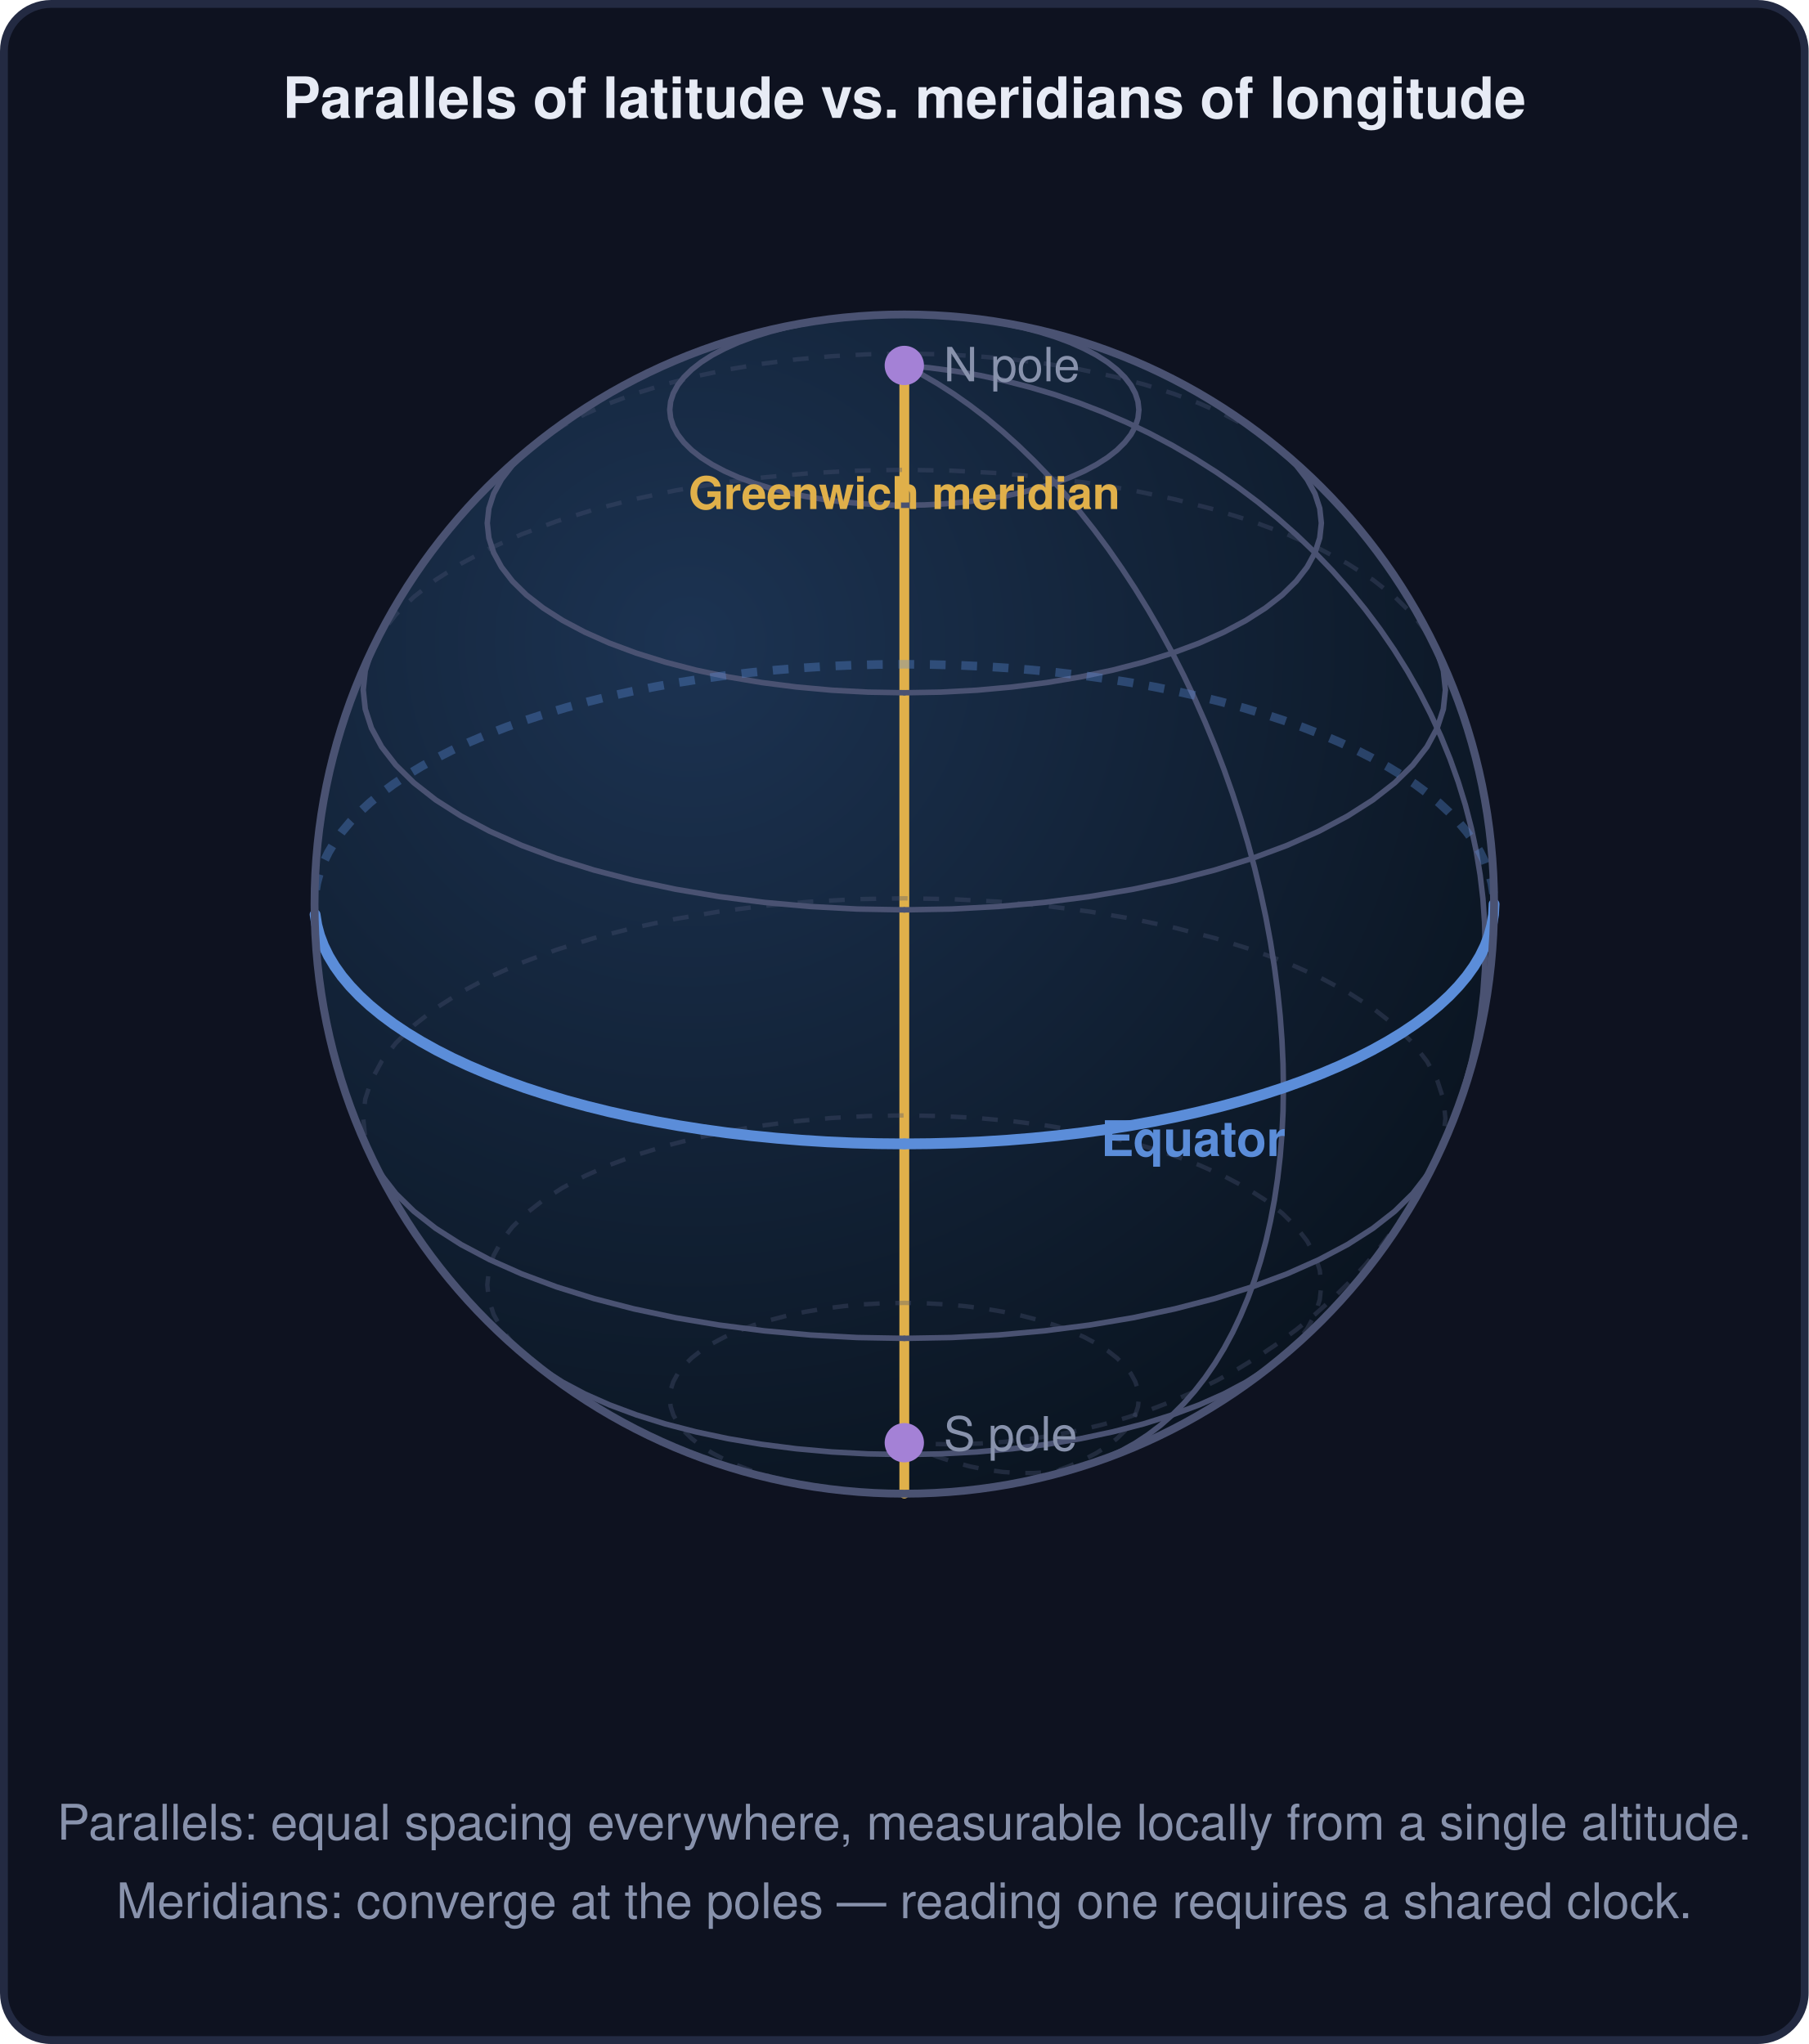
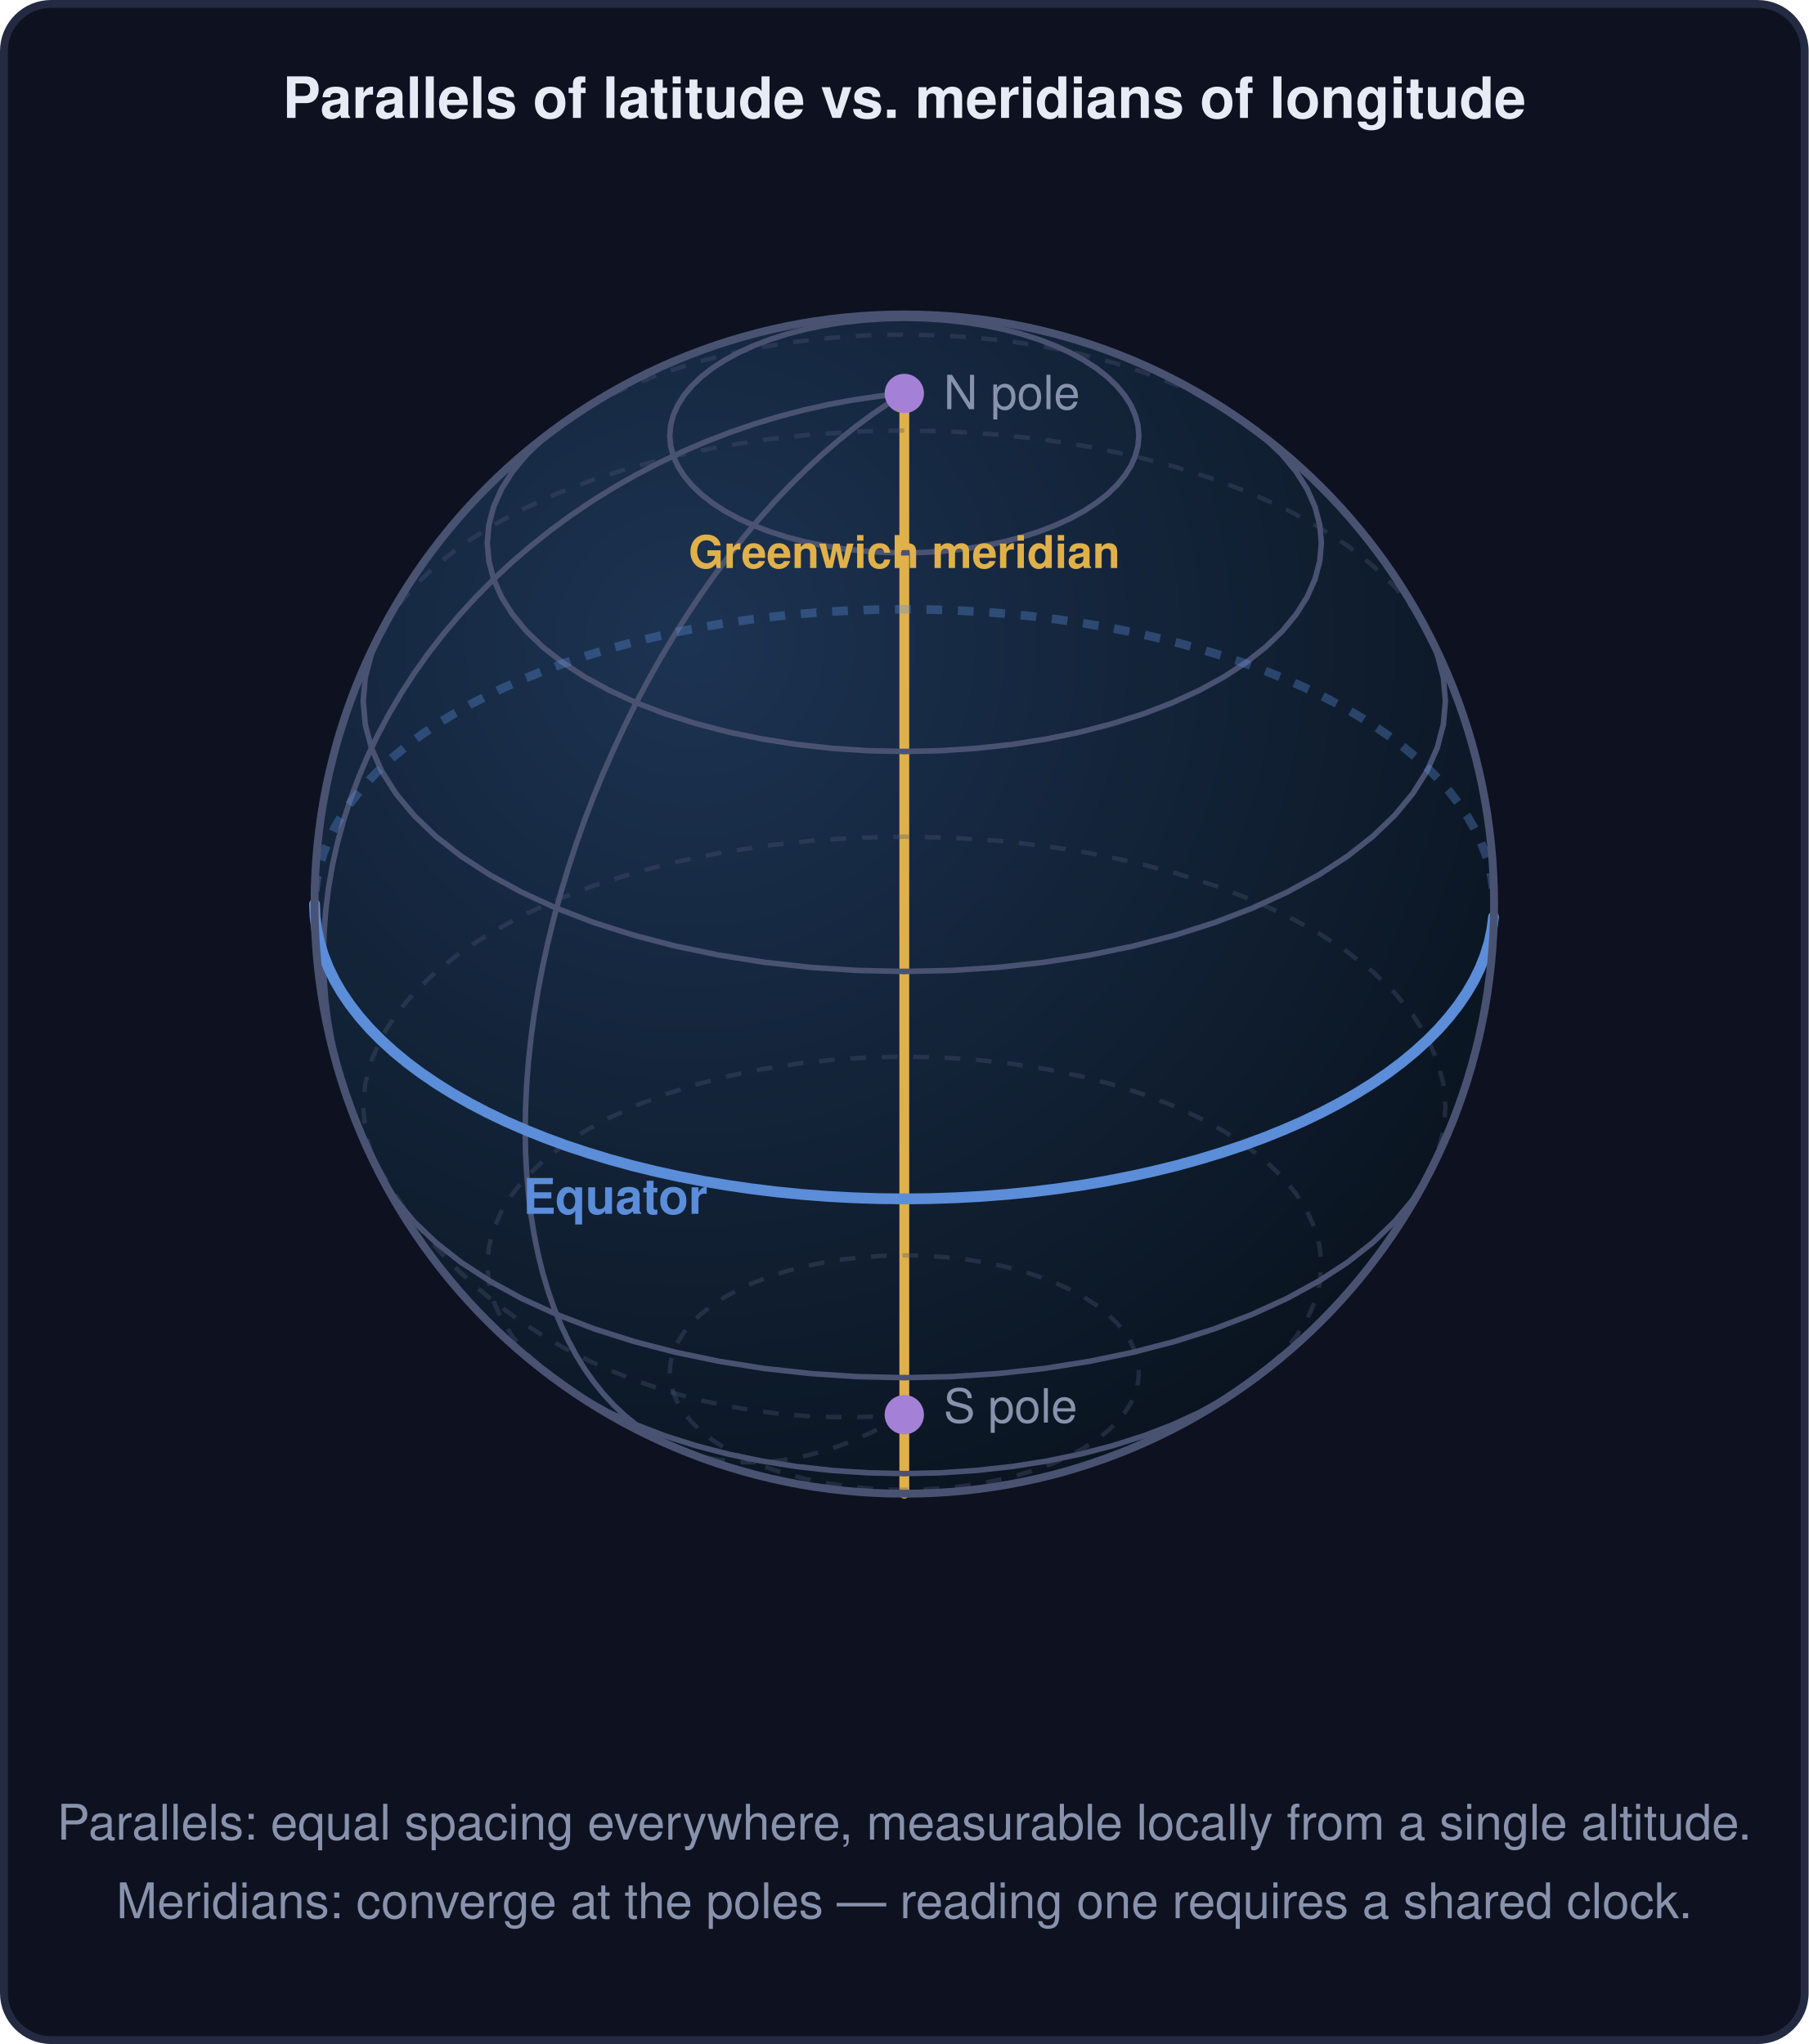
<svg xmlns="http://www.w3.org/2000/svg" viewBox="0 0 460 520" width="460" height="520">
  <defs>
    <radialGradient id="gEarth" cx="32%" cy="28%" r="78%">
      <stop offset="0%" stop-color="#1c3352" />
      <stop offset="100%" stop-color="#0a1420" />
    </radialGradient>
  </defs>
  <rect x="1" y="1" width="458" height="518" rx="12" fill="#0e1220" stroke="#232a42" stroke-width="2" />
  <text x="230.0" y="30.0" fill="#e7ebf5" font-size="14.5" text-anchor="middle" font-weight="600" font-family="Space Grotesk, Helvetica, Arial, sans-serif">Parallels of latitude vs. meridians of longitude</text>
  <circle cx="230" cy="230" r="150" fill="url(#gEarth)" stroke="#4a5272" stroke-width="1.5" />
-   <path d="M 230.00,367.03 L 236.44,367.36 L 242.87,367.43 L 249.28,367.24 L 255.65,366.79 L 261.97,366.08 L 268.23,365.10 L 274.42,363.88 L 280.52,362.39 L 286.53,360.66 L 292.43,358.67 L 298.21,356.44 L 303.86,353.97 L 309.37,351.26 L 314.73,348.33 L 319.93,345.16 L 324.95,341.78 L 329.80,338.19 L 334.45,334.39 L 338.91,330.39 L 343.16,326.20 L 347.20,321.82 L 351.01,317.28 L 354.59,312.56 L 357.93,307.69 L 361.03,302.67 L 363.88,297.51 L 366.48,292.23" stroke="#4a5272" stroke-width="1.12" fill="none" stroke-dasharray="4,4" opacity="0.35" />
-   <path d="M 368.81,286.82 L 370.88,281.31 L 372.69,275.70 L 374.22,270.00 L 375.48,264.23 L 376.46,258.39 L 377.16,252.50 L 377.58,246.56 L 377.72,240.59 L 377.58,234.61 L 377.16,228.61 L 376.46,222.62 L 375.48,216.64 L 374.22,210.68 L 372.69,204.77 L 370.88,198.90 L 368.81,193.09 L 366.48,187.35 L 363.88,181.69 L 361.03,176.12 L 357.93,170.66 L 354.59,165.31 L 351.01,160.08 L 347.20,154.99 L 343.16,150.03 L 338.91,145.23 L 334.45,140.60 L 329.80,136.13 L 324.95,131.84 L 319.93,127.73 L 314.73,123.83 L 309.37,120.12 L 303.86,116.62 L 298.21,113.34 L 292.43,110.28 L 286.53,107.45 L 280.52,104.86 L 274.42,102.50 L 268.23,100.38 L 261.97,98.51 L 255.65,96.89 L 249.28,95.52 L 242.87,94.41 L 236.44,93.56 L 230.00,92.97" stroke="#4a5272" stroke-width="1.4" fill="none" stroke-linecap="round" />
-   <path d="M 230.00,367.03 L 234.21,368.94 L 238.40,370.58 L 242.59,371.96 L 246.74,373.07 L 250.87,373.90 L 254.95,374.46 L 258.99,374.74 L 262.98,374.75 L 266.90,374.49 L 270.75,373.94 L 274.52,373.13 L 278.21,372.04" stroke="#4a5272" stroke-width="1.12" fill="none" stroke-dasharray="4,4" opacity="0.35" />
-   <path d="M 281.81,370.68 L 285.30,369.06 L 288.70,367.17 L 291.98,365.01 L 295.14,362.61 L 298.18,359.94 L 301.09,357.04 L 303.86,353.88 L 306.49,350.50 L 308.98,346.88 L 311.32,343.04 L 313.50,338.99 L 315.52,334.73 L 317.38,330.27 L 319.08,325.62 L 320.60,320.79 L 321.96,315.78 L 323.13,310.61 L 324.13,305.29 L 324.95,299.82 L 325.59,294.22 L 326.05,288.50 L 326.33,282.67 L 326.42,276.74 L 326.33,270.72 L 326.05,264.62 L 325.59,258.45 L 324.95,252.23 L 324.13,245.97 L 323.13,239.68 L 321.96,233.37 L 320.60,227.05 L 319.08,220.74 L 317.38,214.45 L 315.52,208.18 L 313.50,201.96 L 311.32,195.79 L 308.98,189.69 L 306.49,183.66 L 303.86,177.72 L 301.09,171.88 L 298.18,166.15 L 295.14,160.54 L 291.98,155.07 L 288.70,149.74 L 285.30,144.56 L 281.81,139.54 L 278.21,134.70 L 274.52,130.03 L 270.75,125.56 L 266.90,121.28 L 262.98,117.22 L 258.99,113.36 L 254.95,109.73 L 250.87,106.33 L 246.74,103.17 L 242.59,100.24 L 238.40,97.56 L 234.21,95.14 L 230.00,92.97" stroke="#4a5272" stroke-width="1.4" fill="none" stroke-linecap="round" />
-   <path d="M 230.00,367.03 L 230.00,369.56 L 230.00,371.83 L 230.00,373.82 L 230.00,375.54 L 230.00,376.99 L 230.00,378.15 L 230.00,379.04 L 230.00,379.63 L 230.00,379.95" stroke="#e0b04a" stroke-width="2.00" fill="none" stroke-dasharray="4,4" opacity="0.35" />
-   <path d="M 230.00,379.98 L 230.00,379.72 L 230.00,379.18 L 230.00,378.35 L 230.00,377.24 L 230.00,375.86 L 230.00,374.19 L 230.00,372.25 L 230.00,370.04 L 230.00,367.56 L 230.00,364.82 L 230.00,361.82 L 230.00,358.58 L 230.00,355.08 L 230.00,351.35 L 230.00,347.39 L 230.00,343.21 L 230.00,338.81 L 230.00,334.20 L 230.00,329.39 L 230.00,324.40 L 230.00,319.22 L 230.00,313.88 L 230.00,308.37 L 230.00,302.72 L 230.00,296.93 L 230.00,291.01 L 230.00,284.98 L 230.00,278.84 L 230.00,272.60 L 230.00,266.29 L 230.00,259.91 L 230.00,253.47 L 230.00,246.98 L 230.00,240.46 L 230.00,233.93 L 230.00,227.38 L 230.00,220.84 L 230.00,214.32 L 230.00,207.83 L 230.00,201.38 L 230.00,194.98 L 230.00,188.65 L 230.00,182.40 L 230.00,176.24 L 230.00,170.19 L 230.00,164.24 L 230.00,158.43 L 230.00,152.74 L 230.00,147.21 L 230.00,141.83 L 230.00,136.62 L 230.00,131.59 L 230.00,126.75 L 230.00,122.10 L 230.00,117.66 L 230.00,113.43 L 230.00,109.42 L 230.00,105.64 L 230.00,102.10 L 230.00,98.81 L 230.00,95.76 L 230.00,92.97" stroke="#e0b04a" stroke-width="2.5" fill="none" stroke-linecap="round" />
-   <path d="M 230.00,128.54 L 235.20,128.45 L 240.36,128.17 L 245.44,127.71 L 250.41,127.08 L 255.21,126.27 L 259.83,125.29 L 264.22,124.15 L 268.35,122.86 L 272.19,121.43 L 275.70,119.87 L 278.87,118.19 L 281.67,116.41 L 284.07,114.53 L 286.06,112.57 L 287.63,110.55 L 288.75,108.49 L 289.43,106.39 L 289.66,104.27 L 289.43,102.16 L 288.75,100.06 L 287.63,97.99 L 286.06,95.97 L 284.07,94.02 L 281.67,92.14 L 278.87,90.35 L 275.70,88.68 L 272.19,87.11 L 268.35,85.68 L 264.22,84.40 L 259.83,83.26 L 255.21,82.28 L 250.41,81.47 L 245.44,80.83 L 240.36,80.38 L 235.20,80.10 L 230.00,80.01 L 224.80,80.10 L 219.64,80.38 L 214.56,80.83 L 209.59,81.47 L 204.79,82.28 L 200.17,83.26 L 195.78,84.40 L 191.65,85.68 L 187.81,87.11 L 184.30,88.68 L 181.13,90.35 L 178.33,92.14 L 175.93,94.02 L 173.94,95.97 L 172.37,97.99 L 171.25,100.06 L 170.57,102.16 L 170.34,104.27 L 170.57,106.39 L 171.25,108.49 L 172.37,110.55 L 173.94,112.57 L 175.93,114.53 L 178.33,116.41 L 181.13,118.19 L 184.30,119.87 L 187.81,121.43 L 191.65,122.86 L 195.78,124.15 L 200.17,125.29 L 204.79,126.27 L 209.59,127.08 L 214.56,127.71 L 219.64,128.17 L 224.80,128.45 L 230.00,128.54" stroke="#4a5272" stroke-width="1.4" fill="none" stroke-linecap="round" />
-   <path d="M 230.00,379.99 L 235.20,379.90 L 240.36,379.62 L 245.44,379.17 L 250.41,378.53 L 255.21,377.72 L 259.83,376.74 L 264.22,375.60 L 268.35,374.32 L 272.19,372.89 L 275.70,371.32 L 278.87,369.65 L 281.67,367.86 L 284.07,365.98 L 286.06,364.03 L 287.63,362.01 L 288.75,359.94 L 289.43,357.84 L 289.66,355.73 L 289.43,353.61 L 288.75,351.51 L 287.63,349.45 L 286.06,347.43 L 284.07,345.47 L 281.67,343.59 L 278.87,341.81 L 275.70,340.13 L 272.19,338.57 L 268.35,337.14 L 264.22,335.85 L 259.83,334.71 L 255.21,333.73 L 250.41,332.92 L 245.44,332.29 L 240.36,331.83 L 235.20,331.55 L 230.00,331.46 L 224.80,331.55 L 219.64,331.83 L 214.56,332.29 L 209.59,332.92 L 204.79,333.73 L 200.17,334.71 L 195.78,335.85 L 191.65,337.14 L 187.81,338.57 L 184.30,340.13 L 181.13,341.81 L 178.33,343.59 L 175.93,345.47 L 173.94,347.43 L 172.37,349.45 L 171.25,351.51 L 170.57,353.61 L 170.34,355.73 L 170.57,357.84 L 171.25,359.94 L 172.37,362.01 L 173.94,364.03 L 175.93,365.98 L 178.33,367.86 L 181.13,369.65 L 184.30,371.32 L 187.81,372.89 L 191.65,374.32 L 195.78,375.60 L 200.17,376.74 L 204.79,377.72 L 209.59,378.53 L 214.56,379.17 L 219.64,379.62 L 224.80,379.90 L 230.00,379.99" stroke="#4a5272" stroke-width="1.12" fill="none" stroke-dasharray="4,4" opacity="0.35" />
-   <path d="M 230.00,176.24 L 239.24,176.08 L 248.42,175.59 L 257.45,174.77 L 266.28,173.64 L 274.83,172.20 L 283.03,170.47 L 290.84,168.44 L 298.18,166.15 L 305.00,163.61 L 311.25,160.83 L 316.88,157.85 L 321.86,154.67 L 326.13,151.34 L 329.67,147.86 L 332.45,144.27 L 334.45,140.60 L 335.66,136.86 L 336.07,133.10 L 335.66,129.34 L 334.45,125.61 L 332.45,121.94 L 329.67,118.35 L 326.13,114.87" stroke="#4a5272" stroke-width="1.4" fill="none" stroke-linecap="round" />
-   <path d="M 321.86,111.53 L 316.88,108.36 L 311.25,105.37 L 305.00,102.60 L 298.18,100.06 L 290.84,97.76 L 283.03,95.74 L 274.83,94.00 L 266.28,92.56 L 257.45,91.43 L 248.42,90.62 L 239.24,90.13 L 230.00,89.96 L 220.76,90.13 L 211.58,90.62 L 202.55,91.43 L 193.72,92.56 L 185.17,94.00 L 176.97,95.74 L 169.16,97.76 L 161.82,100.06 L 155.00,102.60 L 148.75,105.37 L 143.12,108.36 L 138.14,111.53" stroke="#4a5272" stroke-width="1.12" fill="none" stroke-dasharray="4,4" opacity="0.35" />
-   <path d="M 133.87,114.87 L 130.33,118.35 L 127.55,121.94 L 125.55,125.61 L 124.34,129.34 L 123.93,133.10 L 124.34,136.86 L 125.55,140.60 L 127.55,144.27 L 130.33,147.86 L 133.87,151.34 L 138.14,154.67 L 143.12,157.85 L 148.75,160.83 L 155.00,163.61 L 161.82,166.15 L 169.16,168.44 L 176.97,170.47 L 185.17,172.20 L 193.72,173.64 L 202.55,174.77 L 211.58,175.59 L 220.76,176.08 L 230.00,176.24" stroke="#4a5272" stroke-width="1.4" fill="none" stroke-linecap="round" />
-   <path d="M 230.00,370.04 L 239.24,369.87 L 248.42,369.38 L 257.45,368.57 L 266.28,367.44 L 274.83,366.00 L 283.03,364.26 L 290.84,362.24 L 298.18,359.94 L 305.00,357.40 L 311.25,354.63 L 316.88,351.64 L 321.86,348.47" stroke="#4a5272" stroke-width="1.4" fill="none" stroke-linecap="round" />
-   <path d="M 326.13,345.13 L 329.67,341.65 L 332.45,338.06 L 334.45,334.39 L 335.66,330.66 L 336.07,326.90 L 335.66,323.14 L 334.45,319.40 L 332.45,315.73 L 329.67,312.14 L 326.13,308.66 L 321.86,305.33 L 316.88,302.15 L 311.25,299.17 L 305.00,296.39 L 298.18,293.85 L 290.84,291.56 L 283.03,289.53 L 274.83,287.80 L 266.28,286.36 L 257.45,285.23 L 248.42,284.41 L 239.24,283.92 L 230.00,283.76 L 220.76,283.92 L 211.58,284.41 L 202.55,285.23 L 193.72,286.36 L 185.17,287.80 L 176.97,289.53 L 169.16,291.56 L 161.82,293.85 L 155.00,296.39 L 148.75,299.17 L 143.12,302.15 L 138.14,305.33 L 133.87,308.66 L 130.33,312.14 L 127.55,315.73 L 125.55,319.40 L 124.34,323.14 L 123.93,326.90 L 124.34,330.66 L 125.55,334.39 L 127.55,338.06 L 130.33,341.65 L 133.87,345.13" stroke="#4a5272" stroke-width="1.12" fill="none" stroke-dasharray="4,4" opacity="0.35" />
-   <path d="M 138.14,348.47 L 143.12,351.64 L 148.75,354.63 L 155.00,357.40 L 161.82,359.94 L 169.16,362.24 L 176.97,364.26 L 185.17,366.00 L 193.72,367.44 L 202.55,368.57 L 211.58,369.38 L 220.76,369.87 L 230.00,370.04" stroke="#4a5272" stroke-width="1.4" fill="none" stroke-linecap="round" />
-   <path d="M 230.00,231.47 L 241.99,231.26 L 253.90,230.62 L 265.62,229.57 L 277.07,228.10 L 288.16,226.23 L 298.81,223.97 L 308.94,221.35 L 318.46,218.38 L 327.32,215.08 L 335.43,211.48 L 342.74,207.60 L 349.19,203.49 L 354.73,199.15 L 359.33,194.64 L 362.94,189.99 L 365.53,185.22 L 367.10,180.38 L 367.62,175.50 L 367.10,170.62 L 365.53,165.78" stroke="#4a5272" stroke-width="1.4" fill="none" stroke-linecap="round" />
-   <path d="M 362.94,161.01 L 359.33,156.35 L 354.73,151.84 L 349.19,147.51 L 342.74,143.39 L 335.43,139.52 L 327.32,135.92 L 318.46,132.62 L 308.94,129.64 L 298.81,127.02 L 288.16,124.76 L 277.07,122.90 L 265.62,121.43 L 253.90,120.37 L 241.99,119.73 L 230.00,119.52 L 218.01,119.73 L 206.10,120.37 L 194.38,121.43 L 182.93,122.90 L 171.84,124.76 L 161.19,127.02 L 151.06,129.64 L 141.54,132.62 L 132.68,135.92 L 124.57,139.52 L 117.26,143.39 L 110.81,147.51 L 105.27,151.84 L 100.67,156.35 L 97.06,161.01" stroke="#4a5272" stroke-width="1.12" fill="none" stroke-dasharray="4,4" opacity="0.35" />
-   <path d="M 94.47,165.78 L 92.90,170.62 L 92.38,175.50 L 92.90,180.38 L 94.47,185.22 L 97.06,189.99 L 100.67,194.64 L 105.27,199.15 L 110.81,203.49 L 117.26,207.60 L 124.57,211.48 L 132.68,215.08 L 141.54,218.38 L 151.06,221.35 L 161.19,223.97 L 171.84,226.23 L 182.93,228.10 L 194.38,229.57 L 206.10,230.62 L 218.01,231.26 L 230.00,231.47" stroke="#4a5272" stroke-width="1.4" fill="none" stroke-linecap="round" />
-   <path d="M 230.00,340.48 L 241.99,340.27 L 253.90,339.63 L 265.62,338.57 L 277.07,337.10 L 288.16,335.24 L 298.81,332.98 L 308.94,330.36 L 318.46,327.38 L 327.32,324.08 L 335.43,320.48 L 342.74,316.61 L 349.19,312.49 L 354.73,308.16 L 359.33,303.65 L 362.94,298.99" stroke="#4a5272" stroke-width="1.4" fill="none" stroke-linecap="round" />
-   <path d="M 365.53,294.22 L 367.10,289.38 L 367.62,284.50 L 367.10,279.62 L 365.53,274.78 L 362.94,270.01 L 359.33,265.36 L 354.73,260.85 L 349.19,256.51 L 342.74,252.40 L 335.43,248.52 L 327.32,244.92 L 318.46,241.62 L 308.94,238.65 L 298.81,236.03 L 288.16,233.77 L 277.07,231.90 L 265.62,230.43 L 253.90,229.38 L 241.99,228.74 L 230.00,228.53 L 218.01,228.74 L 206.10,229.38 L 194.38,230.43 L 182.93,231.90 L 171.84,233.77 L 161.19,236.03 L 151.06,238.65 L 141.54,241.62 L 132.68,244.92 L 124.57,248.52 L 117.26,252.40 L 110.81,256.51 L 105.27,260.85 L 100.67,265.36 L 97.06,270.01 L 94.47,274.78 L 92.90,279.62 L 92.38,284.50 L 92.90,289.38 L 94.47,294.22" stroke="#4a5272" stroke-width="1.12" fill="none" stroke-dasharray="4,4" opacity="0.35" />
-   <path d="M 97.06,298.99 L 100.67,303.65 L 105.27,308.16 L 110.81,312.49 L 117.26,316.61 L 124.57,320.48 L 132.68,324.08 L 141.54,327.38 L 151.06,330.36 L 161.19,332.98 L 171.84,335.24 L 182.93,337.10 L 194.38,338.57 L 206.10,339.63 L 218.01,340.27 L 230.00,340.48" stroke="#4a5272" stroke-width="1.4" fill="none" stroke-linecap="round" />
-   <path d="M 230.00,291.01 L 236.54,290.95 L 243.07,290.78 L 249.58,290.49 L 256.05,290.08 L 262.47,289.56 L 268.82,288.93 L 275.11,288.19 L 281.30,287.33 L 287.40,286.37 L 293.39,285.29 L 299.26,284.12 L 305.00,282.84 L 310.59,281.46 L 316.04,279.98 L 321.31,278.40 L 326.42,276.74 L 331.34,274.98 L 336.07,273.14 L 340.59,271.22 L 344.91,269.22 L 349.00,267.14 L 352.87,264.99 L 356.51,262.78 L 359.90,260.51 L 363.05,258.17 L 365.95,255.78 L 368.58,253.35 L 370.95,250.87 L 373.06,248.35 L 374.89,245.79 L 376.44,243.21 L 377.72,240.59 L 378.72,237.96 L 379.43,235.32 L 379.86,232.66 L 380.00,230.00" stroke="#5b8dd9" stroke-width="2.75" fill="none" stroke-linecap="round" />
-   <path d="M 379.86,227.34 L 379.43,224.68 L 378.72,222.04 L 377.72,219.41 L 376.44,216.79 L 374.89,214.21 L 373.06,211.65 L 370.95,209.13 L 368.58,206.65 L 365.95,204.22 L 363.05,201.83 L 359.90,199.49 L 356.51,197.22 L 352.87,195.01 L 349.00,192.86 L 344.91,190.78 L 340.59,188.78 L 336.07,186.86 L 331.34,185.02 L 326.42,183.26 L 321.31,181.60 L 316.04,180.02 L 310.59,178.54 L 305.00,177.16 L 299.26,175.88 L 293.39,174.71 L 287.40,173.63 L 281.30,172.67 L 275.11,171.81 L 268.82,171.07 L 262.47,170.44 L 256.05,169.92 L 249.58,169.51 L 243.07,169.22 L 236.54,169.05 L 230.00,168.99 L 223.46,169.05 L 216.93,169.22 L 210.42,169.51 L 203.95,169.92 L 197.53,170.44 L 191.18,171.07 L 184.89,171.81 L 178.70,172.67 L 172.60,173.63 L 166.61,174.71 L 160.74,175.88 L 155.00,177.16 L 149.41,178.54 L 143.96,180.02 L 138.69,181.60 L 133.58,183.26 L 128.66,185.02 L 123.93,186.86 L 119.41,188.78 L 115.09,190.78 L 111.00,192.86 L 107.13,195.01 L 103.49,197.22 L 100.10,199.49 L 96.95,201.83 L 94.05,204.22 L 91.42,206.65 L 89.05,209.13 L 86.94,211.65 L 85.11,214.21 L 83.56,216.79 L 82.28,219.41 L 81.28,222.04 L 80.57,224.68 L 80.14,227.34 L 80.00,230.00" stroke="#5b8dd9" stroke-width="2.20" fill="none" stroke-dasharray="4,4" opacity="0.35" />
-   <path d="M 80.14,232.66 L 80.57,235.32 L 81.28,237.96 L 82.28,240.59 L 83.56,243.21 L 85.11,245.79 L 86.94,248.35 L 89.05,250.87 L 91.42,253.35 L 94.05,255.78 L 96.95,258.17 L 100.10,260.51 L 103.49,262.78 L 107.13,264.99 L 111.00,267.14 L 115.09,269.22 L 119.41,271.22 L 123.93,273.14 L 128.66,274.98 L 133.58,276.74 L 138.69,278.40 L 143.96,279.98 L 149.41,281.46 L 155.00,282.84 L 160.74,284.12 L 166.61,285.29 L 172.60,286.37 L 178.70,287.33 L 184.89,288.19 L 191.18,288.93 L 197.53,289.56 L 203.95,290.08 L 210.42,290.49 L 216.93,290.78 L 223.46,290.95 L 230.00,291.01" stroke="#5b8dd9" stroke-width="2.75" fill="none" stroke-linecap="round" />
+   <path d="M 230.00,359.90 L 223.56,360.35 L 217.13,360.54 L 210.72,360.49 L 204.35,360.19 L 198.03,359.64 L 191.77,358.85 L 185.58,357.81 L 179.48,356.52 L 173.47,355.00 L 167.57,353.24 L 161.79,351.24 L 156.14,349.01 L 150.63,346.56 L 145.27,343.88 L 140.07,340.99 L 135.05,337.88 L 130.20,334.57 L 125.55,331.06 L 121.09,327.36 L 116.84,323.48 L 112.80,319.41 L 108.99,315.18 L 105.41,310.78 L 102.07,306.23 L 98.97,301.53 L 96.12,296.70 L 93.52,291.74 L 91.19,286.67 L 89.12,281.48" stroke="#4a5272" stroke-width="1.12" fill="none" stroke-dasharray="4,4" opacity="0.35" />
+   <path d="M 87.31,276.20 L 85.78,270.83 L 84.52,265.38 L 83.54,259.87 L 82.84,254.30 L 82.42,248.68 L 82.28,243.02 L 82.42,237.34 L 82.84,231.65 L 83.54,225.96 L 84.52,220.27 L 85.78,214.60 L 87.31,208.96 L 89.12,203.36 L 91.19,197.81 L 93.52,192.32 L 96.12,186.90 L 98.97,181.57 L 102.07,176.33 L 105.41,171.19 L 108.99,166.16 L 112.80,161.25 L 116.84,156.48 L 121.09,151.84 L 125.55,147.35 L 130.20,143.02 L 135.05,138.86 L 140.07,134.87 L 145.27,131.06 L 150.63,127.44 L 156.14,124.01 L 161.79,120.79 L 167.57,117.77 L 173.47,114.97 L 179.48,112.38 L 185.58,110.02 L 191.77,107.89 L 198.03,105.99 L 204.35,104.33 L 210.72,102.91 L 217.13,101.73 L 223.56,100.79 L 230.00,100.10" stroke="#4a5272" stroke-width="1.4" fill="none" stroke-linecap="round" />
+   <path d="M 230.00,359.90 L 225.79,362.29 L 221.60,364.42 L 217.41,366.29 L 213.26,367.91 L 209.13,369.26 L 205.05,370.35 L 201.01,371.17 L 197.02,371.72 L 193.10,372.00 L 189.25,372.01 L 185.48,371.76 L 181.79,371.23 L 178.19,370.43 L 174.70,369.36" stroke="#4a5272" stroke-width="1.12" fill="none" stroke-dasharray="4,4" opacity="0.35" />
+   <path d="M 171.30,368.03 L 168.02,366.44 L 164.86,364.59 L 161.82,362.48 L 158.91,360.12 L 156.14,357.51 L 153.51,354.66 L 151.02,351.57 L 148.68,348.25 L 146.50,344.71 L 144.48,340.94 L 142.62,336.97 L 140.92,332.79 L 139.40,328.42 L 138.04,323.86 L 136.87,319.12 L 135.87,314.21 L 135.05,309.14 L 134.41,303.92 L 133.95,298.56 L 133.67,293.06 L 133.58,287.45 L 133.67,281.73 L 133.95,275.91 L 134.41,270.01 L 135.05,264.02 L 135.87,257.98 L 136.87,251.87 L 138.04,245.73 L 139.40,239.56 L 140.92,233.37 L 142.62,227.17 L 144.48,220.98 L 146.50,214.80 L 148.68,208.66 L 151.02,202.55 L 153.51,196.50 L 156.14,190.51 L 158.91,184.60 L 161.82,178.77 L 164.86,173.04 L 168.02,167.42 L 171.30,161.92 L 174.70,156.54 L 178.19,151.31 L 181.79,146.23 L 185.48,141.30 L 189.25,136.55 L 193.10,131.97 L 197.02,127.58 L 201.01,123.39 L 205.05,119.39 L 209.13,115.61 L 213.26,112.05 L 217.41,108.71 L 221.60,105.60 L 225.79,102.73 L 230.00,100.10" stroke="#4a5272" stroke-width="1.4" fill="none" stroke-linecap="round" />
+   <path d="M 230.00,359.90 L 230.00,363.05 L 230.00,365.95 L 230.00,368.58 L 230.00,370.95 L 230.00,373.06 L 230.00,374.89 L 230.00,376.44 L 230.00,377.72 L 230.00,378.72 L 230.00,379.43 L 230.00,379.86" stroke="#e0b04a" stroke-width="2.00" fill="none" stroke-dasharray="4,4" opacity="0.35" />
+   <path d="M 230.00,380.00 L 230.00,379.86 L 230.00,379.43 L 230.00,378.72 L 230.00,377.72 L 230.00,376.44 L 230.00,374.89 L 230.00,373.06 L 230.00,370.95 L 230.00,368.58 L 230.00,365.95 L 230.00,363.05 L 230.00,359.90 L 230.00,356.51 L 230.00,352.87 L 230.00,349.00 L 230.00,344.91 L 230.00,340.59 L 230.00,336.07 L 230.00,331.34 L 230.00,326.42 L 230.00,321.31 L 230.00,316.04 L 230.00,310.59 L 230.00,305.00 L 230.00,299.26 L 230.00,293.39 L 230.00,287.40 L 230.00,281.30 L 230.00,275.11 L 230.00,268.82 L 230.00,262.47 L 230.00,256.05 L 230.00,249.58 L 230.00,243.07 L 230.00,236.54 L 230.00,230.00 L 230.00,223.46 L 230.00,216.93 L 230.00,210.42 L 230.00,203.95 L 230.00,197.53 L 230.00,191.18 L 230.00,184.89 L 230.00,178.70 L 230.00,172.60 L 230.00,166.61 L 230.00,160.74 L 230.00,155.00 L 230.00,149.41 L 230.00,143.96 L 230.00,138.69 L 230.00,133.58 L 230.00,128.66 L 230.00,123.93 L 230.00,119.41 L 230.00,115.09 L 230.00,111.00 L 230.00,107.13 L 230.00,103.49 L 230.00,100.10" stroke="#e0b04a" stroke-width="2.5" fill="none" stroke-linecap="round" />
+   <path d="M 230.00,140.64 L 224.80,140.53 L 219.64,140.19 L 214.56,139.63 L 209.59,138.84 L 204.79,137.85 L 200.17,136.65 L 195.78,135.25 L 191.65,133.66 L 187.81,131.91 L 184.30,129.99 L 181.13,127.92 L 178.33,125.73 L 175.93,123.42 L 173.94,121.02 L 172.37,118.53 L 171.25,115.99 L 170.57,113.41 L 170.34,110.81 L 170.57,108.21 L 171.25,105.63 L 172.37,103.09 L 173.94,100.61 L 175.93,98.21 L 178.33,95.90 L 181.13,93.70 L 184.30,91.64 L 187.81,89.72 L 191.65,87.96 L 195.78,86.38 L 200.17,84.98 L 204.79,83.78 L 209.59,82.78 L 214.56,82.00 L 219.64,81.44 L 224.80,81.10 L 230.00,80.98 L 235.20,81.10 L 240.36,81.44 L 245.44,82.00 L 250.41,82.78 L 255.21,83.78 L 259.83,84.98 L 264.22,86.38 L 268.35,87.96 L 272.19,89.72 L 275.70,91.64 L 278.87,93.70 L 281.67,95.90 L 284.07,98.21 L 286.06,100.61 L 287.63,103.09 L 288.75,105.63 L 289.43,108.21 L 289.66,110.81 L 289.43,113.41 L 288.75,115.99 L 287.63,118.53 L 286.06,121.02 L 284.07,123.42 L 281.67,125.73 L 278.87,127.92 L 275.70,129.99 L 272.19,131.91 L 268.35,133.66 L 264.22,135.25 L 259.83,136.65 L 255.21,137.85 L 250.41,138.84 L 245.44,139.63 L 240.36,140.19 L 235.20,140.53 L 230.00,140.64" stroke="#4a5272" stroke-width="1.4" fill="none" stroke-linecap="round" />
+   <path d="M 230.00,379.02 L 224.80,378.90 L 219.64,378.56 L 214.56,378.00 L 209.59,377.22 L 204.79,376.22 L 200.17,375.02 L 195.78,373.62 L 191.65,372.04 L 187.81,370.28 L 184.30,368.36 L 181.13,366.30 L 178.33,364.10 L 175.93,361.79 L 173.94,359.39 L 172.37,356.91 L 171.25,354.37 L 170.57,351.79 L 170.34,349.19 L 170.57,346.59 L 171.25,344.01 L 172.37,341.47 L 173.94,338.98 L 175.93,336.58 L 178.33,334.27 L 181.13,332.08 L 184.30,330.01 L 187.81,328.09 L 191.65,326.34 L 195.78,324.75 L 200.17,323.35 L 204.79,322.15 L 209.59,321.16 L 214.56,320.37 L 219.64,319.81 L 224.80,319.47 L 230.00,319.36 L 235.20,319.47 L 240.36,319.81 L 245.44,320.37 L 250.41,321.16 L 255.21,322.15 L 259.83,323.35 L 264.22,324.75 L 268.35,326.34 L 272.19,328.09 L 275.70,330.01 L 278.87,332.08 L 281.67,334.27 L 284.07,336.58 L 286.06,338.98 L 287.63,341.47 L 288.75,344.01 L 289.43,346.59 L 289.66,349.19 L 289.43,351.79 L 288.75,354.37 L 287.63,356.91 L 286.06,359.39 L 284.07,361.79 L 281.67,364.10 L 278.87,366.30 L 275.70,368.36 L 272.19,370.28 L 268.35,372.04 L 264.22,373.62 L 259.83,375.02 L 255.21,376.22 L 250.41,377.22 L 245.44,378.00 L 240.36,378.56 L 235.20,378.90 L 230.00,379.02" stroke="#4a5272" stroke-width="1.12" fill="none" stroke-dasharray="4,4" opacity="0.35" />
+   <path d="M 230.00,191.18 L 220.76,190.98 L 211.58,190.37 L 202.55,189.37 L 193.72,187.98 L 185.17,186.21 L 176.97,184.07 L 169.16,181.59 L 161.82,178.77 L 155.00,175.64 L 148.75,172.23 L 143.12,168.56 L 138.14,164.66 L 133.87,160.56 L 130.33,156.28 L 127.55,151.87 L 125.55,147.35 L 124.34,142.77 L 123.93,138.14 L 124.34,133.52 L 125.55,128.94 L 127.55,124.42 L 130.33,120.01 L 133.87,115.73 L 138.14,111.63 L 143.12,107.73" stroke="#4a5272" stroke-width="1.4" fill="none" stroke-linecap="round" />
+   <path d="M 148.75,104.06 L 155.00,100.64 L 161.82,97.52 L 169.16,94.70 L 176.97,92.22 L 185.17,90.08 L 193.72,88.31 L 202.55,86.92 L 211.58,85.92 L 220.76,85.31 L 230.00,85.11 L 239.24,85.31 L 248.42,85.92 L 257.45,86.92 L 266.28,88.31 L 274.83,90.08 L 283.03,92.22 L 290.84,94.70 L 298.18,97.52 L 305.00,100.64 L 311.25,104.06" stroke="#4a5272" stroke-width="1.12" fill="none" stroke-dasharray="4,4" opacity="0.35" />
+   <path d="M 316.88,107.73 L 321.86,111.63 L 326.13,115.73 L 329.67,120.01 L 332.45,124.42 L 334.45,128.94 L 335.66,133.52 L 336.07,138.14 L 335.66,142.77 L 334.45,147.35 L 332.45,151.87 L 329.67,156.28 L 326.13,160.56 L 321.86,164.66 L 316.88,168.56 L 311.25,172.23 L 305.00,175.64 L 298.18,178.77 L 290.84,181.59 L 283.03,184.07 L 274.83,186.21 L 266.28,187.98 L 257.45,189.37 L 248.42,190.37 L 239.24,190.98 L 230.00,191.18" stroke="#4a5272" stroke-width="1.4" fill="none" stroke-linecap="round" />
+   <path d="M 230.00,374.89 L 220.76,374.69 L 211.58,374.08 L 202.55,373.08 L 193.72,371.69 L 185.17,369.92 L 176.97,367.78 L 169.16,365.30 L 161.82,362.48 L 155.00,359.36 L 148.75,355.94" stroke="#4a5272" stroke-width="1.4" fill="none" stroke-linecap="round" />
+   <path d="M 143.12,352.27 L 138.14,348.37 L 133.87,344.27 L 130.33,339.99 L 127.55,335.58 L 125.55,331.06 L 124.34,326.48 L 123.93,321.86 L 124.34,317.23 L 125.55,312.65 L 127.55,308.13 L 130.33,303.72 L 133.87,299.44 L 138.14,295.34 L 143.12,291.44 L 148.75,287.77 L 155.00,284.36 L 161.82,281.23 L 169.16,278.41 L 176.97,275.93 L 185.17,273.79 L 193.72,272.02 L 202.55,270.63 L 211.58,269.63 L 220.76,269.02 L 230.00,268.82 L 239.24,269.02 L 248.42,269.63 L 257.45,270.63 L 266.28,272.02 L 274.83,273.79 L 283.03,275.93 L 290.84,278.41 L 298.18,281.23 L 305.00,284.36 L 311.25,287.77 L 316.88,291.44 L 321.86,295.34 L 326.13,299.44 L 329.67,303.72 L 332.45,308.13 L 334.45,312.65 L 335.66,317.23 L 336.07,321.86 L 335.66,326.48 L 334.45,331.06 L 332.45,335.58 L 329.67,339.99 L 326.13,344.27 L 321.86,348.37 L 316.88,352.27" stroke="#4a5272" stroke-width="1.12" fill="none" stroke-dasharray="4,4" opacity="0.35" />
+   <path d="M 311.25,355.94 L 305.00,359.36 L 298.18,362.48 L 290.84,365.30 L 283.03,367.78 L 274.83,369.92 L 266.28,371.69 L 257.45,373.08 L 248.42,374.08 L 239.24,374.69 L 230.00,374.89" stroke="#4a5272" stroke-width="1.4" fill="none" stroke-linecap="round" />
+   <path d="M 230.00,247.14 L 218.01,246.88 L 206.10,246.10 L 194.38,244.80 L 182.93,242.99 L 171.84,240.70 L 161.19,237.93 L 151.06,234.70 L 141.54,231.05 L 132.68,226.99 L 124.57,222.56 L 117.26,217.80 L 110.81,212.74 L 105.27,207.41 L 100.67,201.87 L 97.06,196.14 L 94.47,190.28 L 92.90,184.33 L 92.38,178.33 L 92.90,172.34 L 94.47,166.38" stroke="#4a5272" stroke-width="1.4" fill="none" stroke-linecap="round" />
+   <path d="M 97.06,160.52 L 100.67,154.80 L 105.27,149.25 L 110.81,143.93 L 117.26,138.86 L 124.57,134.10 L 132.68,129.67 L 141.54,125.62 L 151.06,121.96 L 161.19,118.74 L 171.84,115.97 L 182.93,113.67 L 194.38,111.86 L 206.10,110.57 L 218.01,109.78 L 230.00,109.52 L 241.99,109.78 L 253.90,110.57 L 265.62,111.86 L 277.07,113.67 L 288.16,115.97 L 298.81,118.74 L 308.94,121.96 L 318.46,125.62 L 327.32,129.67 L 335.43,134.10 L 342.74,138.86 L 349.19,143.93 L 354.73,149.25 L 359.33,154.80 L 362.94,160.52" stroke="#4a5272" stroke-width="1.12" fill="none" stroke-dasharray="4,4" opacity="0.35" />
+   <path d="M 365.53,166.38 L 367.10,172.34 L 367.62,178.33 L 367.10,184.33 L 365.53,190.28 L 362.94,196.14 L 359.33,201.87 L 354.73,207.41 L 349.19,212.74 L 342.74,217.80 L 335.43,222.56 L 327.32,226.99 L 318.46,231.05 L 308.94,234.70 L 298.81,237.93 L 288.16,240.70 L 277.07,242.99 L 265.62,244.80 L 253.90,246.10 L 241.99,246.88 L 230.00,247.14" stroke="#4a5272" stroke-width="1.4" fill="none" stroke-linecap="round" />
+   <path d="M 230.00,350.48 L 218.01,350.22 L 206.10,349.43 L 194.38,348.14 L 182.93,346.33 L 171.84,344.03 L 161.19,341.26 L 151.06,338.04 L 141.54,334.38 L 132.68,330.33 L 124.57,325.90 L 117.26,321.14 L 110.81,316.07 L 105.27,310.75 L 100.67,305.20 L 97.06,299.48" stroke="#4a5272" stroke-width="1.4" fill="none" stroke-linecap="round" />
+   <path d="M 94.47,293.62 L 92.90,287.66 L 92.38,281.67 L 92.90,275.67 L 94.47,269.72 L 97.06,263.86 L 100.67,258.13 L 105.27,252.59 L 110.81,247.26 L 117.26,242.20 L 124.57,237.44 L 132.68,233.01 L 141.54,228.95 L 151.06,225.30 L 161.19,222.07 L 171.84,219.30 L 182.93,217.01 L 194.38,215.20 L 206.10,213.90 L 218.01,213.12 L 230.00,212.86 L 241.99,213.12 L 253.90,213.90 L 265.62,215.20 L 277.07,217.01 L 288.16,219.30 L 298.81,222.07 L 308.94,225.30 L 318.46,228.95 L 327.32,233.01 L 335.43,237.44 L 342.74,242.20 L 349.19,247.26 L 354.73,252.59 L 359.33,258.13 L 362.94,263.86 L 365.53,269.72 L 367.10,275.67 L 367.62,281.67 L 367.10,287.66 L 365.53,293.62" stroke="#4a5272" stroke-width="1.12" fill="none" stroke-dasharray="4,4" opacity="0.35" />
+   <path d="M 362.94,299.48 L 359.33,305.20 L 354.73,310.75 L 349.19,316.07 L 342.74,321.14 L 335.43,325.90 L 327.32,330.33 L 318.46,334.38 L 308.94,338.04 L 298.81,341.26 L 288.16,344.03 L 277.07,346.33 L 265.62,348.14 L 253.90,349.43 L 241.99,350.22 L 230.00,350.48" stroke="#4a5272" stroke-width="1.4" fill="none" stroke-linecap="round" />
+   <path d="M 230.00,305.00 L 223.46,304.93 L 216.93,304.71 L 210.42,304.36 L 203.95,303.86 L 197.53,303.22 L 191.18,302.44 L 184.89,301.53 L 178.70,300.48 L 172.60,299.29 L 166.61,297.97 L 160.74,296.53 L 155.00,294.95 L 149.41,293.25 L 143.96,291.44 L 138.69,289.50 L 133.58,287.45 L 128.66,285.30 L 123.93,283.03 L 119.41,280.67 L 115.09,278.21 L 111.00,275.66 L 107.13,273.02 L 103.49,270.30 L 100.10,267.50 L 96.95,264.63 L 94.05,261.70 L 91.42,258.70 L 89.05,255.65 L 86.94,252.55 L 85.11,249.41 L 83.56,246.23 L 82.28,243.02 L 81.28,239.79 L 80.57,236.54 L 80.14,233.27 L 80.00,230.00" stroke="#5b8dd9" stroke-width="2.75" fill="none" stroke-linecap="round" />
+   <path d="M 80.14,226.73 L 80.57,223.46 L 81.28,220.21 L 82.28,216.98 L 83.56,213.77 L 85.11,210.59 L 86.94,207.45 L 89.05,204.35 L 91.42,201.30 L 94.05,198.30 L 96.95,195.37 L 100.10,192.50 L 103.49,189.70 L 107.13,186.98 L 111.00,184.34 L 115.09,181.79 L 119.41,179.33 L 123.93,176.97 L 128.66,174.70 L 133.58,172.55 L 138.69,170.50 L 143.96,168.56 L 149.41,166.75 L 155.00,165.05 L 160.74,163.47 L 166.61,162.03 L 172.60,160.71 L 178.70,159.52 L 184.89,158.47 L 191.18,157.56 L 197.53,156.78 L 203.95,156.14 L 210.42,155.64 L 216.93,155.29 L 223.46,155.07 L 230.00,155.00 L 236.54,155.07 L 243.07,155.29 L 249.58,155.64 L 256.05,156.14 L 262.47,156.78 L 268.82,157.56 L 275.11,158.47 L 281.30,159.52 L 287.40,160.71 L 293.39,162.03 L 299.26,163.47 L 305.00,165.05 L 310.59,166.75 L 316.04,168.56 L 321.31,170.50 L 326.42,172.55 L 331.34,174.70 L 336.07,176.97 L 340.59,179.33 L 344.91,181.79 L 349.00,184.34 L 352.87,186.98 L 356.51,189.70 L 359.90,192.50 L 363.05,195.37 L 365.95,198.30 L 368.58,201.30 L 370.95,204.35 L 373.06,207.45 L 374.89,210.59 L 376.44,213.77 L 377.72,216.98 L 378.72,220.21 L 379.43,223.46 L 379.86,226.73 L 380.00,230.00" stroke="#5b8dd9" stroke-width="2.20" fill="none" stroke-dasharray="4,4" opacity="0.35" />
+   <path d="M 379.86,233.27 L 379.43,236.54 L 378.72,239.79 L 377.72,243.02 L 376.44,246.23 L 374.89,249.41 L 373.06,252.55 L 370.95,255.65 L 368.58,258.70 L 365.95,261.70 L 363.05,264.63 L 359.90,267.50 L 356.51,270.30 L 352.87,273.02 L 349.00,275.66 L 344.91,278.21 L 340.59,280.67 L 336.07,283.03 L 331.34,285.30 L 326.42,287.45 L 321.31,289.50 L 316.04,291.44 L 310.59,293.25 L 305.00,294.95 L 299.26,296.53 L 293.39,297.97 L 287.40,299.29 L 281.30,300.48 L 275.11,301.53 L 268.82,302.44 L 262.47,303.22 L 256.05,303.86 L 249.58,304.36 L 243.07,304.71 L 236.54,304.93 L 230.00,305.00" stroke="#5b8dd9" stroke-width="2.75" fill="none" stroke-linecap="round" />
  <circle cx="230" cy="230" r="150" fill="none" stroke="#4a5272" stroke-width="2" />
-   <circle cx="230.00" cy="92.97" r="5" fill="#a481d6" />
-   <circle cx="230.00" cy="367.03" r="5" fill="#a481d6" />
-   <text x="240.0" y="97.0" fill="#8892ac" font-size="12" text-anchor="start" font-weight="500" font-family="Space Grotesk, Helvetica, Arial, sans-serif">N pole</text>
-   <text x="240.0" y="369.0" fill="#8892ac" font-size="12" text-anchor="start" font-weight="500" font-family="Space Grotesk, Helvetica, Arial, sans-serif">S pole</text>
-   <text x="303.5" y="294.1" fill="#5b8dd9" font-size="12.5" text-anchor="middle" font-weight="700" font-family="Space Grotesk, Helvetica, Arial, sans-serif">Equator</text>
-   <text x="230.0" y="129.5" fill="#e0b04a" font-size="11.5" text-anchor="middle" font-weight="700" font-family="Space Grotesk, Helvetica, Arial, sans-serif">Greenwich meridian</text>
+   <circle cx="230.00" cy="100.10" r="5" fill="#a481d6" />
+   <circle cx="230.00" cy="359.90" r="5" fill="#a481d6" />
+   <text x="240.0" y="104.1" fill="#8892ac" font-size="12" text-anchor="start" font-weight="500" font-family="Space Grotesk, Helvetica, Arial, sans-serif">N pole</text>
+   <text x="240.0" y="361.9" fill="#8892ac" font-size="12" text-anchor="start" font-weight="500" font-family="Space Grotesk, Helvetica, Arial, sans-serif">S pole</text>
+   <text x="156.5" y="308.8" fill="#5b8dd9" font-size="12.5" text-anchor="middle" font-weight="700" font-family="Space Grotesk, Helvetica, Arial, sans-serif">Equator</text>
+   <text x="230.0" y="144.5" fill="#e0b04a" font-size="11.5" text-anchor="middle" font-weight="700" font-family="Space Grotesk, Helvetica, Arial, sans-serif">Greenwich meridian</text>
  <text x="230.0" y="468.0" fill="#8892ac" font-size="12.5" text-anchor="middle" font-weight="500" font-family="Space Grotesk, Helvetica, Arial, sans-serif">Parallels: equal spacing everywhere, measurable locally from a single altitude.</text>
  <text x="230.0" y="488.0" fill="#8892ac" font-size="12.5" text-anchor="middle" font-weight="500" font-family="Space Grotesk, Helvetica, Arial, sans-serif">Meridians: converge at the poles — reading one requires a shared clock.</text>
</svg>
